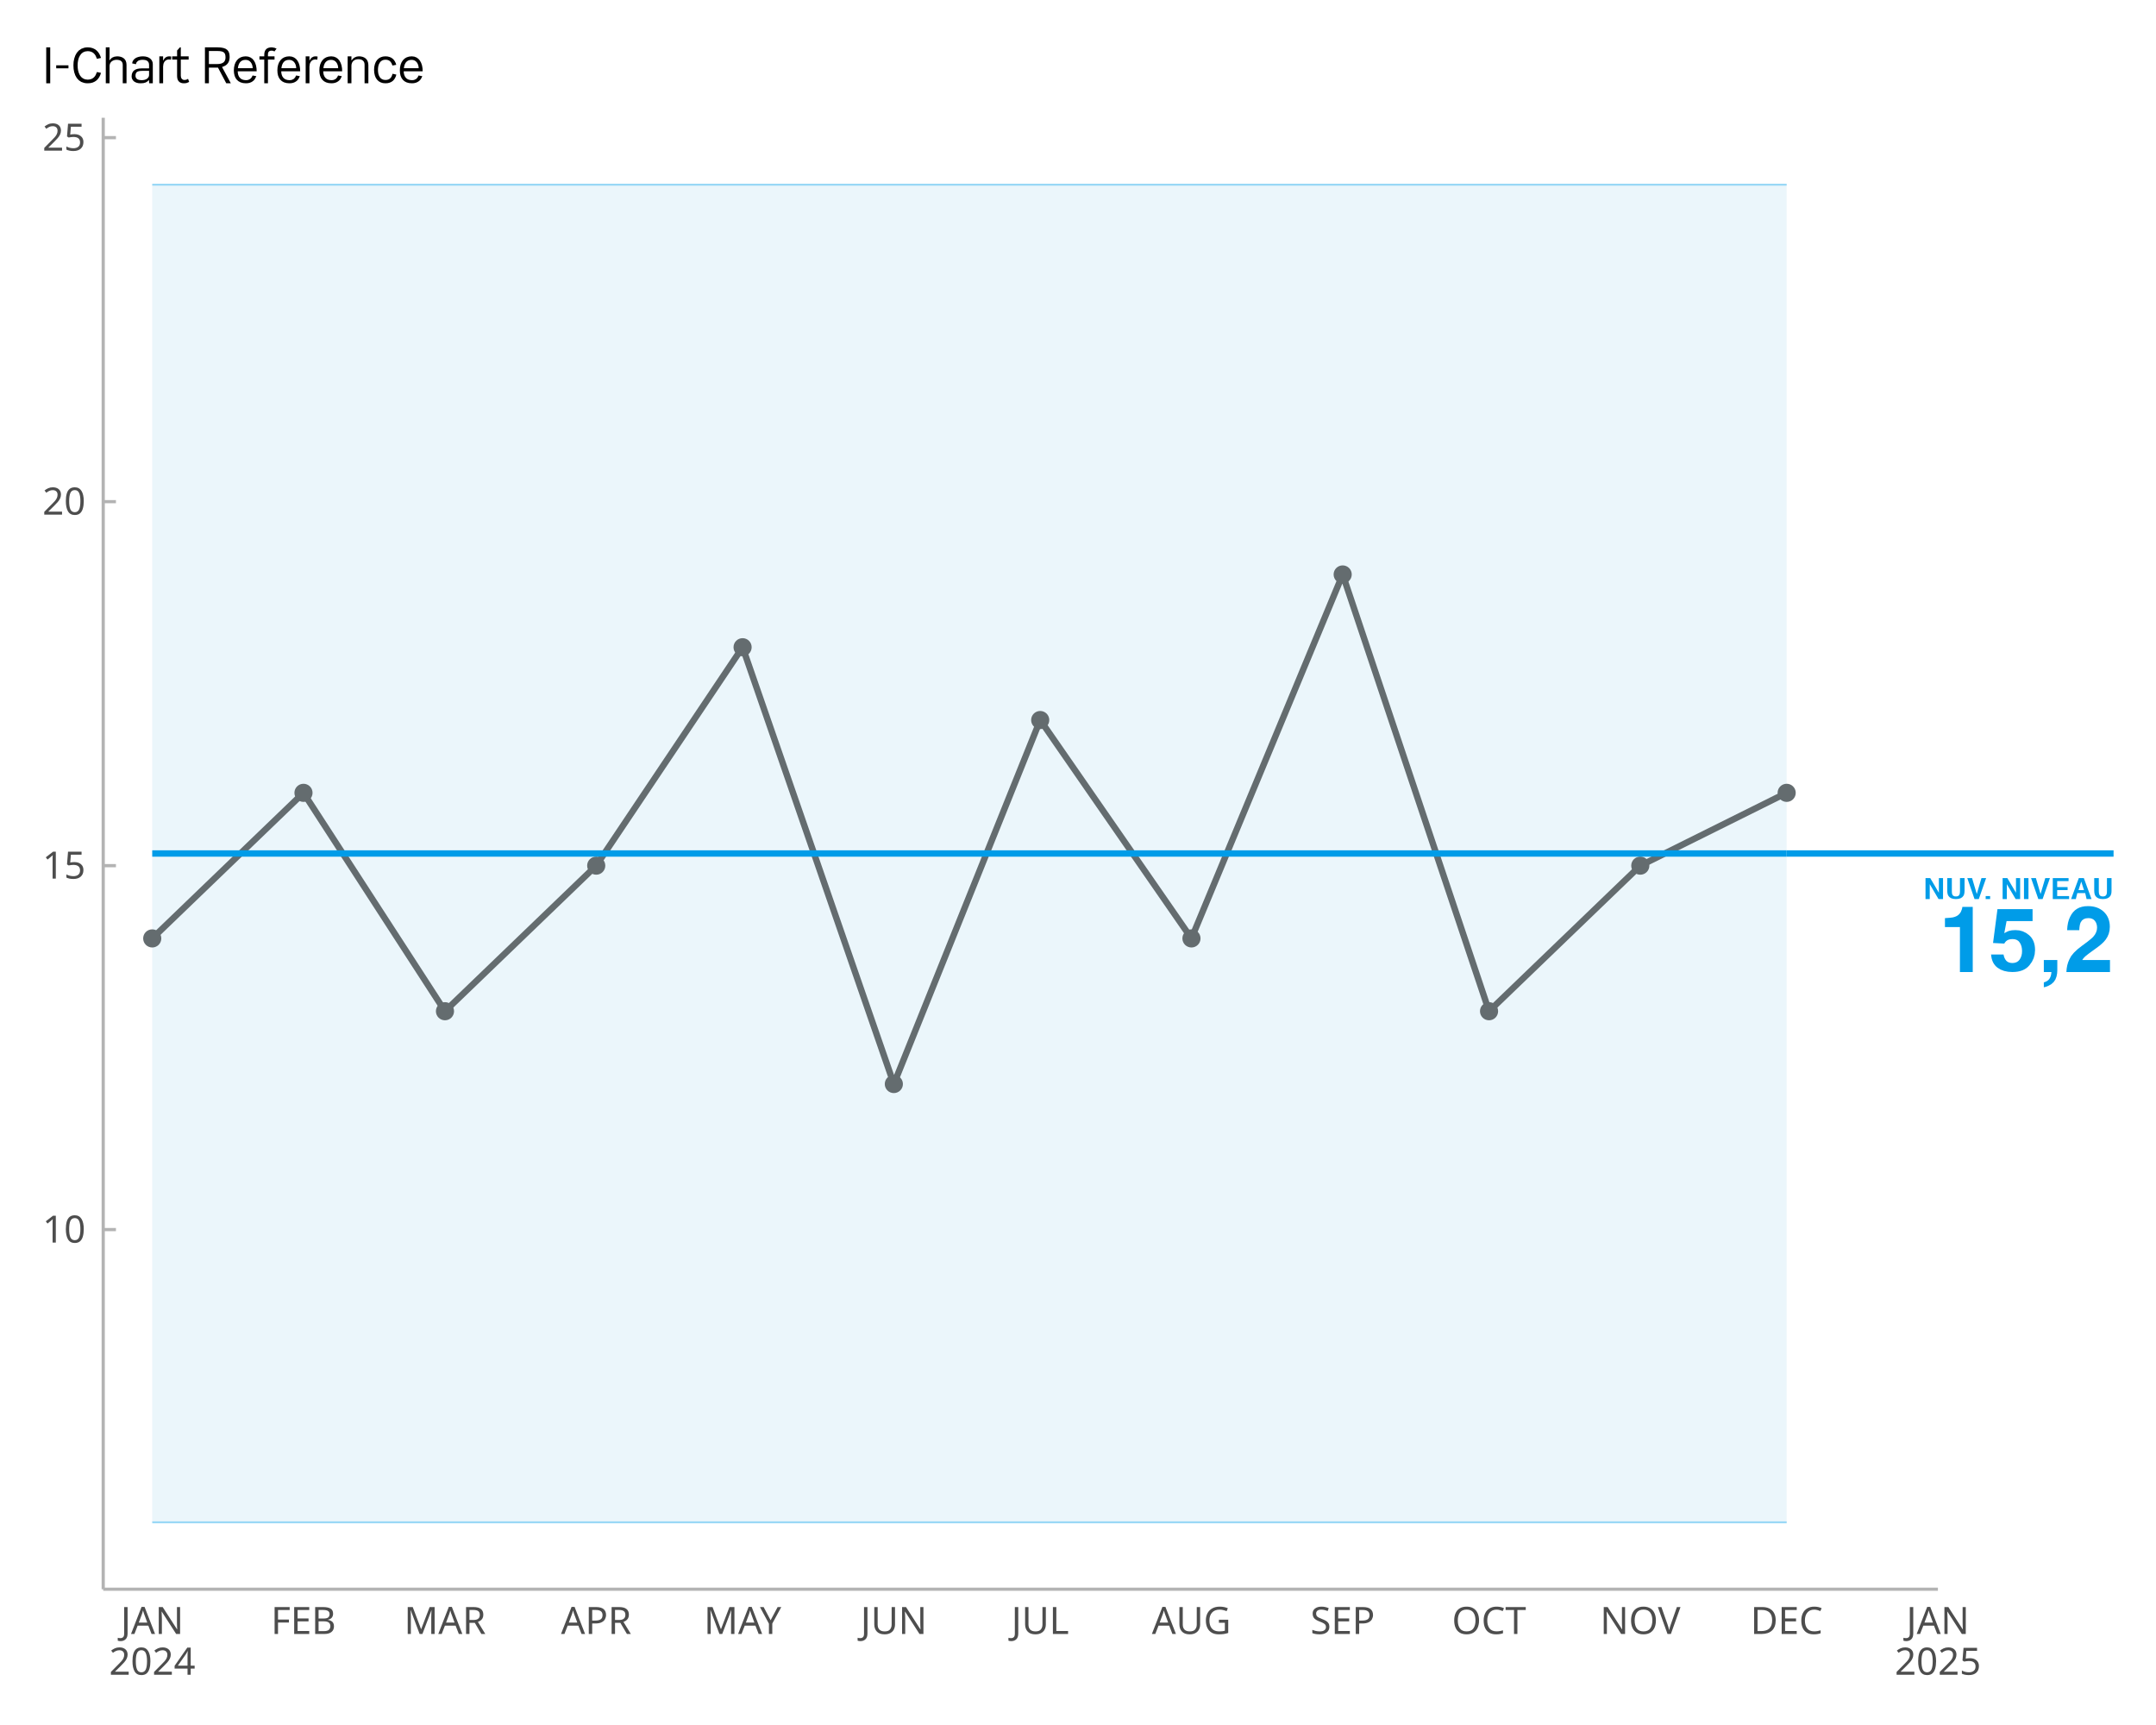
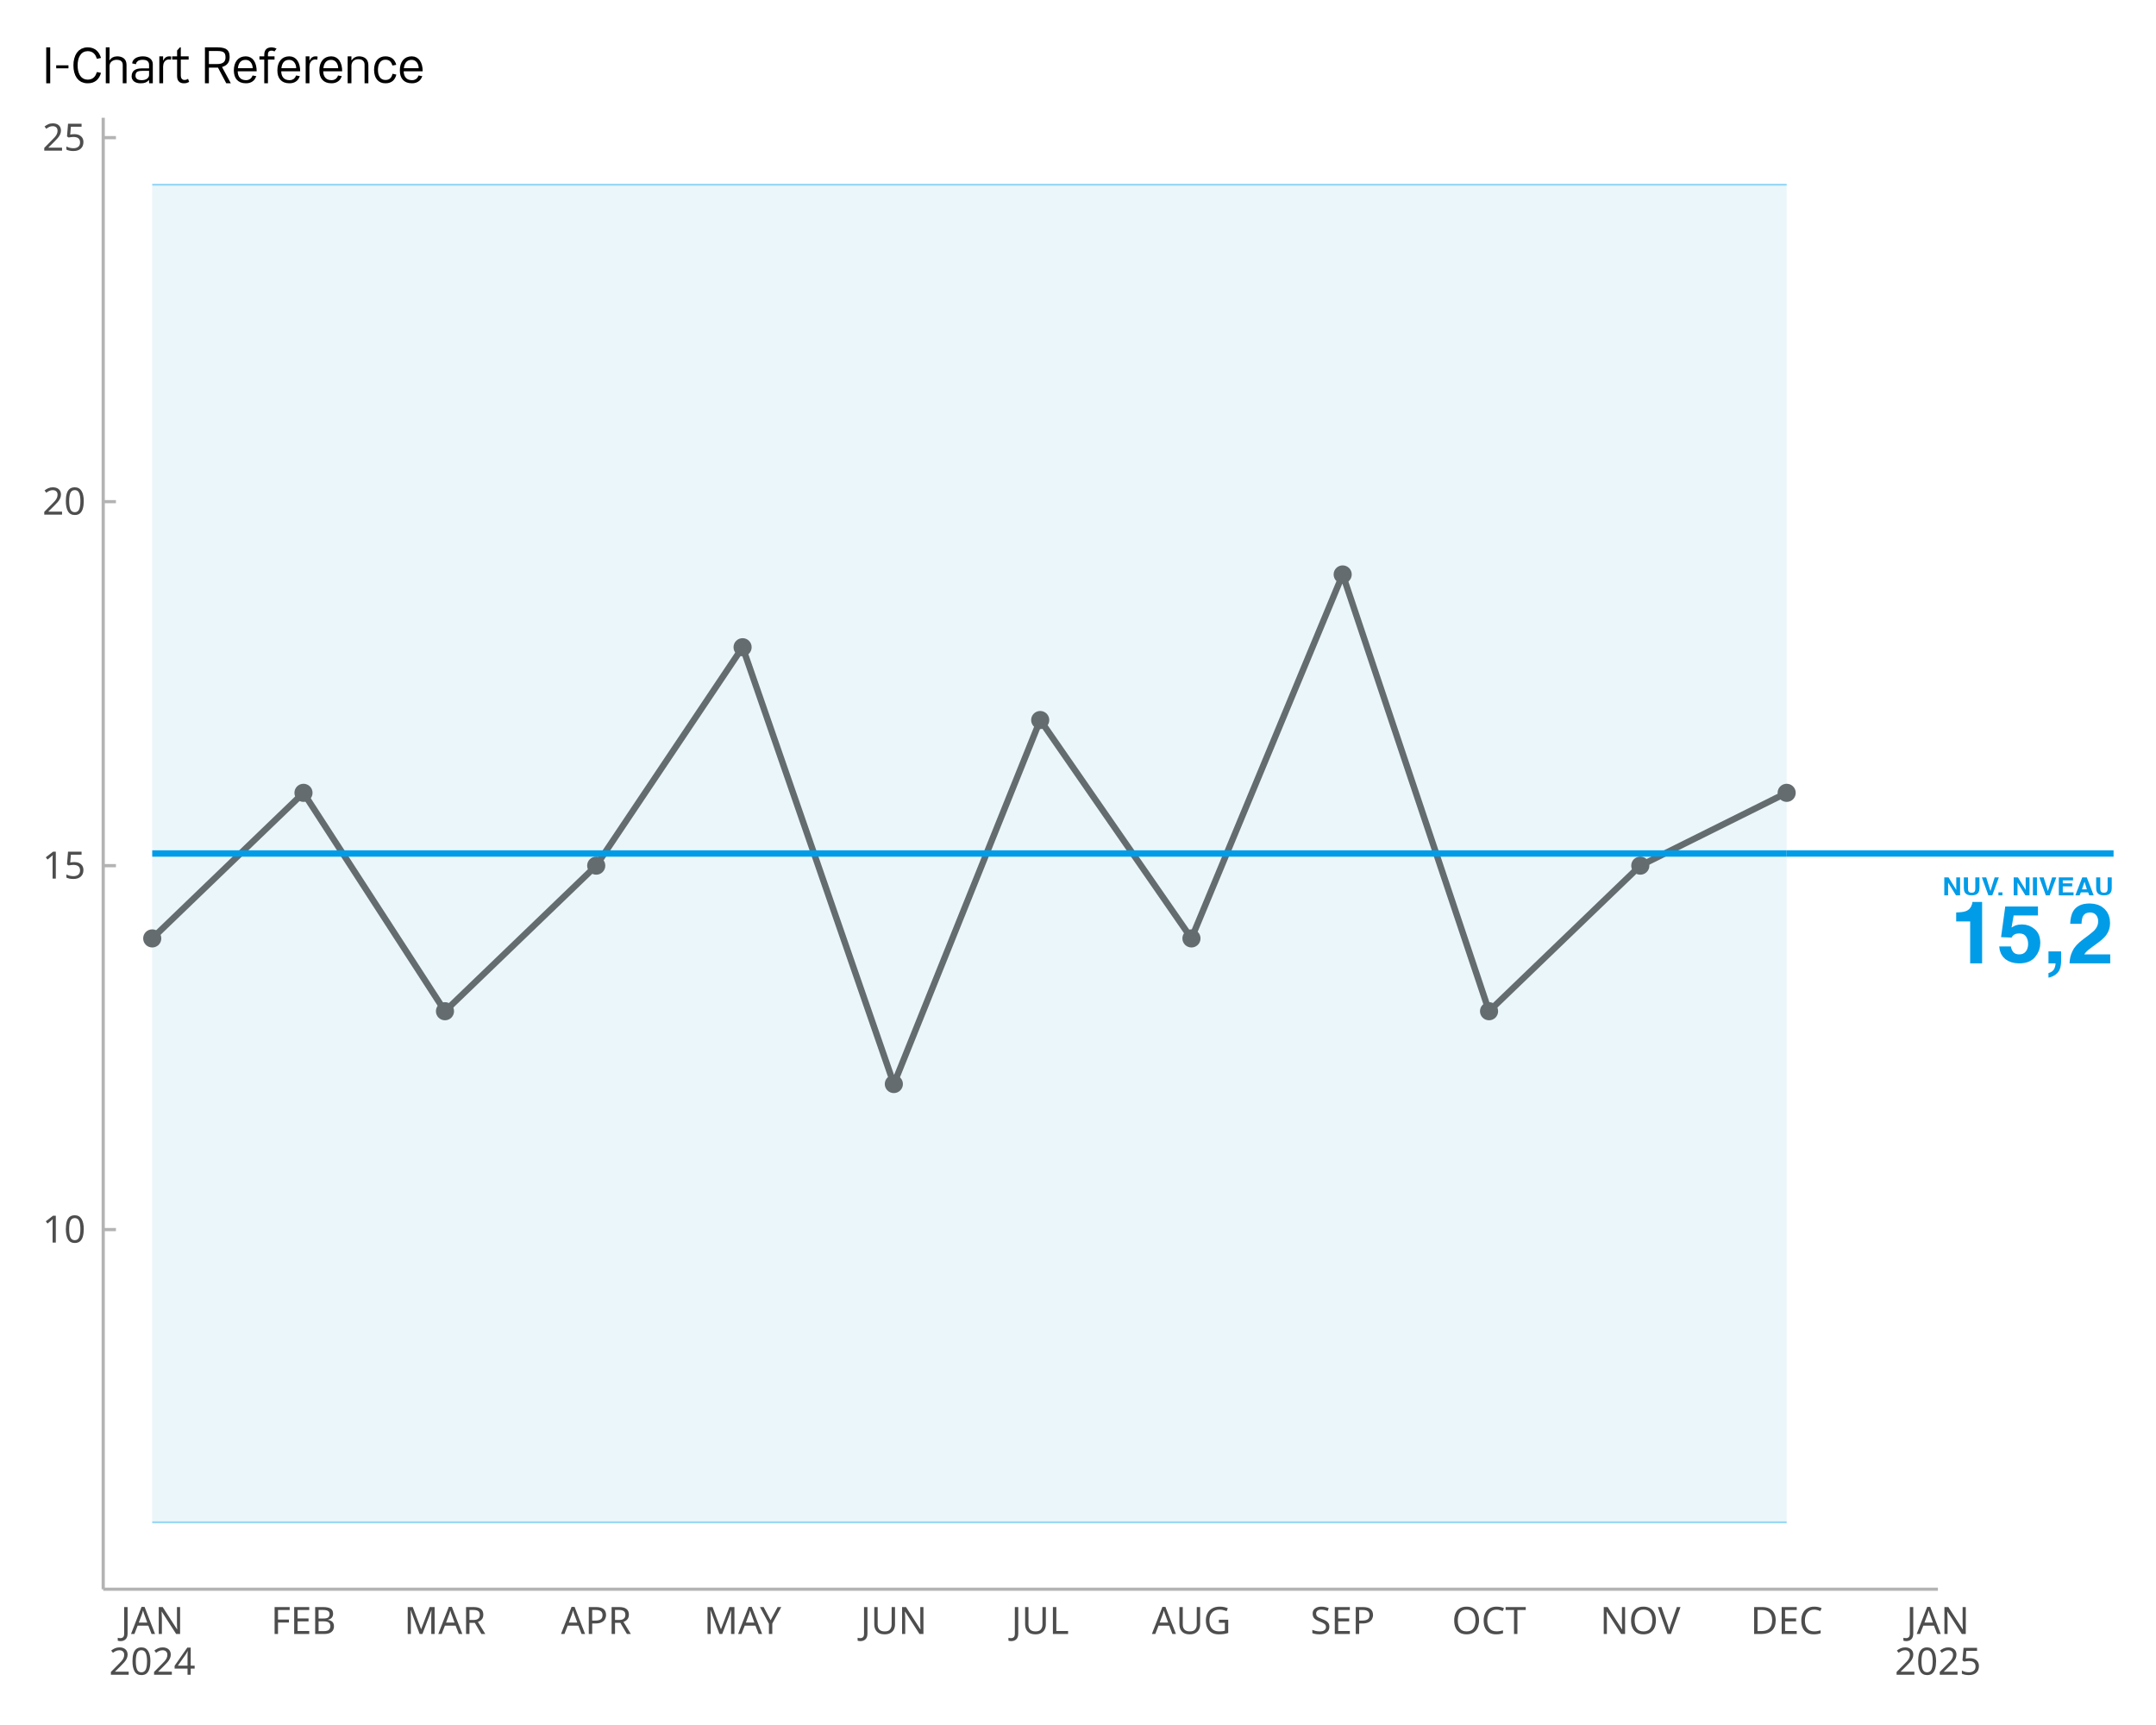
<svg xmlns="http://www.w3.org/2000/svg" class="svglite" data-engine-version="2.0" width="720.00pt" height="576.00pt" viewBox="0 0 720.00 576.00">
  <defs>
    <style type="text/css">
    .svglite line, .svglite polyline, .svglite polygon, .svglite path, .svglite rect, .svglite circle {
      fill: none;
      stroke: #000000;
      stroke-linecap: round;
      stroke-linejoin: round;
      stroke-miterlimit: 10.00;
    }
  </style>
  </defs>
  <rect width="100%" height="100%" style="stroke: none; fill: #FFFFFF;" />
  <defs>
    <clipPath id="cpMC4wMHw3MjAuMDB8MC4wMHw1NzYuMDA=">
      <rect x="0.00" y="0.00" width="720.00" height="576.00" />
    </clipPath>
  </defs>
  <g clip-path="url(#cpMC4wMHw3MjAuMDB8MC4wMHw1NzYuMDA=)">
    <rect x="0.00" y="0.00" width="720.00" height="576.00" style="stroke-width: 1.36; stroke: none; fill: #FFFFFF;" />
  </g>
  <defs>
    <clipPath id="cpMzQuNDd8NzA1LjgzfDM5LjMzfDUzMC42Ng==">
      <rect x="34.47" y="39.33" width="671.36" height="491.32" />
    </clipPath>
  </defs>
  <g clip-path="url(#cpMzQuNDd8NzA1LjgzfDM5LjMzfDUzMC42Ng==)">
    <rect x="34.47" y="39.33" width="671.36" height="491.32" style="stroke-width: 1.36; stroke: none; fill: #FFFFFF;" />
    <polygon points="50.84,61.67 101.35,61.67 148.60,61.67 199.11,61.67 247.99,61.67 298.50,61.67 347.38,61.67 397.89,61.67 448.39,61.67 497.27,61.67 547.78,61.67 596.66,61.67 596.66,508.32 547.78,508.32 497.27,508.32 448.39,508.32 397.89,508.32 347.38,508.32 298.50,508.32 247.99,508.32 199.11,508.32 148.60,508.32 101.35,508.32 50.84,508.32 " style="stroke-width: 0.00; stroke: none; stroke-linecap: butt; fill: #D8EEF9; fill-opacity: 0.50;" />
    <polyline points="50.84,61.67 101.35,61.67 148.60,61.67 199.11,61.67 247.99,61.67 298.50,61.67 347.38,61.67 397.89,61.67 448.39,61.67 497.27,61.67 547.78,61.67 596.66,61.67 " style="stroke-width: 1.36; stroke: none; stroke-linecap: butt;" />
    <polyline points="596.66,508.32 547.78,508.32 497.27,508.32 448.39,508.32 397.89,508.32 347.38,508.32 298.50,508.32 247.99,508.32 199.11,508.32 148.60,508.32 101.35,508.32 50.84,508.32 " style="stroke-width: 1.36; stroke: none; stroke-linecap: butt;" />
    <polyline points="50.84,61.67 101.35,61.67 148.60,61.67 199.11,61.67 247.99,61.67 298.50,61.67 347.38,61.67 397.89,61.67 448.39,61.67 497.27,61.67 547.78,61.67 596.66,61.67 " style="stroke-width: 0.64; stroke: #99D8F6; stroke-linecap: butt;" />
    <polyline points="50.84,508.32 101.35,508.32 148.60,508.32 199.11,508.32 247.99,508.32 298.50,508.32 347.38,508.32 397.89,508.32 448.39,508.32 497.27,508.32 547.78,508.32 596.66,508.32 " style="stroke-width: 0.64; stroke: #99D8F6; stroke-linecap: butt;" />
    <polyline points="50.84,313.35 101.35,264.74 148.60,337.66 199.11,289.05 247.99,216.12 298.50,361.97 347.38,240.43 397.89,313.35 448.39,191.82 497.27,337.66 547.78,289.05 596.66,264.74 " style="stroke-width: 2.13; stroke: #646C6F; stroke-linecap: butt;" />
    <circle cx="50.84" cy="313.35" r="2.58" style="stroke-width: 0.90; stroke: #646C6F; fill: #646C6F;" />
    <circle cx="101.35" cy="264.74" r="2.58" style="stroke-width: 0.90; stroke: #646C6F; fill: #646C6F;" />
    <circle cx="148.60" cy="337.66" r="2.58" style="stroke-width: 0.90; stroke: #646C6F; fill: #646C6F;" />
    <circle cx="199.11" cy="289.05" r="2.58" style="stroke-width: 0.90; stroke: #646C6F; fill: #646C6F;" />
    <circle cx="247.99" cy="216.12" r="2.58" style="stroke-width: 0.90; stroke: #646C6F; fill: #646C6F;" />
    <circle cx="298.50" cy="361.97" r="2.58" style="stroke-width: 0.90; stroke: #646C6F; fill: #646C6F;" />
    <circle cx="347.38" cy="240.43" r="2.58" style="stroke-width: 0.90; stroke: #646C6F; fill: #646C6F;" />
    <circle cx="397.89" cy="313.35" r="2.58" style="stroke-width: 0.90; stroke: #646C6F; fill: #646C6F;" />
    <circle cx="448.39" cy="191.82" r="2.58" style="stroke-width: 0.90; stroke: #646C6F; fill: #646C6F;" />
    <circle cx="497.27" cy="337.66" r="2.58" style="stroke-width: 0.90; stroke: #646C6F; fill: #646C6F;" />
    <circle cx="547.78" cy="289.05" r="2.58" style="stroke-width: 0.90; stroke: #646C6F; fill: #646C6F;" />
    <circle cx="596.66" cy="264.74" r="2.58" style="stroke-width: 0.90; stroke: #646C6F; fill: #646C6F;" />
    <polyline points="50.84,284.99 101.35,284.99 148.60,284.99 199.11,284.99 247.99,284.99 298.50,284.99 347.38,284.99 397.89,284.99 448.39,284.99 497.27,284.99 547.78,284.99 596.66,284.99 " style="stroke-width: 2.13; stroke: #009CE8; stroke-linecap: butt;" />
    <polyline points="596.66,284.99 705.83,284.99 " style="stroke-width: 2.13; stroke: #009CE8; stroke-linecap: butt;" />
-     <path d="M 647.38 300.21 L 644.44 295.24 L 644.44 300.21 L 643.03 300.21 L 643.03 293.21 L 644.61 293.21 L 647.49 298.10 L 647.49 293.21 L 648.88 293.21 L 648.88 300.21 Z" style="fill-rule: nonzero; fill: #009CE8; stroke-width: 0.75; stroke: none;" />
-     <path d="M 654.54 293.21 L 656.07 293.21 L 656.07 297.40 L 656.04 297.91 L 655.98 298.37 L 655.87 298.76 L 655.71 299.10 L 655.30 299.58 L 654.75 299.93 L 654.04 300.14 L 653.18 300.21 L 652.32 300.14 L 651.61 299.93 L 651.06 299.58 L 650.65 299.10 L 650.49 298.76 L 650.38 298.37 L 650.31 297.91 L 650.29 297.40 L 650.29 293.21 L 651.82 293.21 L 651.82 297.65 L 651.86 298.28 L 651.99 298.72 L 652.17 298.99 L 652.43 299.18 L 652.76 299.30 L 653.18 299.33 L 653.59 299.30 L 653.93 299.18 L 654.18 298.99 L 654.36 298.72 L 654.49 298.28 L 654.54 297.65 Z" style="fill-rule: nonzero; fill: #009CE8; stroke-width: 0.75; stroke: none;" />
-     <path d="M 658.58 293.21 L 660.15 298.52 L 661.71 293.21 L 663.27 293.21 L 660.82 300.21 L 659.40 300.21 L 656.98 293.21 Z" style="fill-rule: nonzero; fill: #009CE8; stroke-width: 0.75; stroke: none;" />
-     <path d="M 664.60 299.21 L 664.60 300.21 L 663.12 300.21 L 663.12 299.21 Z" style="fill-rule: nonzero; fill: #009CE8; stroke-width: 0.75; stroke: none;" />
-     <path d="M 673.13 300.21 L 670.19 295.24 L 670.19 300.21 L 668.78 300.21 L 668.78 293.21 L 670.36 293.21 L 673.24 298.10 L 673.24 293.21 L 674.63 293.21 L 674.63 300.21 Z" style="fill-rule: nonzero; fill: #009CE8; stroke-width: 0.75; stroke: none;" />
-     <path d="M 677.41 293.21 L 677.41 300.21 L 675.91 300.21 L 675.91 293.21 Z" style="fill-rule: nonzero; fill: #009CE8; stroke-width: 0.75; stroke: none;" />
-     <path d="M 679.89 293.21 L 681.45 298.52 L 683.02 293.21 L 684.58 293.21 L 682.13 300.21 L 680.70 300.21 L 678.28 293.21 Z" style="fill-rule: nonzero; fill: #009CE8; stroke-width: 0.75; stroke: none;" />
-     <path d="M 687.00 297.21 L 687.00 299.21 L 690.98 299.21 L 690.98 300.21 L 685.53 300.21 L 685.53 293.21 L 690.80 293.21 L 690.80 294.21 L 687.00 294.21 L 687.00 296.21 L 690.48 296.21 L 690.48 297.21 Z" style="fill-rule: nonzero; fill: #009CE8; stroke-width: 0.75; stroke: none;" />
-     <path d="M 693.72 298.21 L 693.22 300.21 L 691.64 300.21 L 694.22 293.21 L 695.90 293.21 L 698.47 300.21 L 696.82 300.21 L 696.36 298.21 ZM 695.04 294.38 L 694.12 297.21 L 695.95 297.21 Z" style="fill-rule: nonzero; fill: #009CE8; stroke-width: 0.75; stroke: none;" />
-     <path d="M 703.62 293.21 L 705.15 293.21 L 705.15 297.40 L 705.13 297.91 L 705.07 298.37 L 704.95 298.76 L 704.80 299.10 L 704.39 299.58 L 703.83 299.93 L 703.13 300.14 L 702.26 300.21 L 701.41 300.14 L 700.70 299.93 L 700.14 299.58 L 699.73 299.10 L 699.58 298.76 L 699.46 298.37 L 699.40 297.91 L 699.37 297.40 L 699.37 293.21 L 700.90 293.21 L 700.90 297.65 L 700.95 298.28 L 701.08 298.72 L 701.26 298.99 L 701.51 299.18 L 701.85 299.30 L 702.26 299.33 L 702.68 299.30 L 703.01 299.18 L 703.27 298.99 L 703.45 298.72 L 703.58 298.28 L 703.62 297.65 Z" style="fill-rule: nonzero; fill: #009CE8; stroke-width: 0.75; stroke: none;" />
-     <path d="M 654.52 324.57 L 654.52 309.57 L 649.52 309.57 L 649.52 306.57 L 650.44 306.51 L 651.20 306.45 L 651.82 306.38 L 652.29 306.30 L 652.89 306.12 L 653.44 305.88 L 653.92 305.56 L 654.35 305.17 L 654.82 304.51 L 655.16 303.66 L 655.29 303.16 L 655.33 302.82 L 658.80 302.82 L 658.80 324.57 Z" style="fill-rule: nonzero; fill: #009CE8; stroke-width: 0.75; stroke: none;" />
-     <path d="M 671.42 313.61 L 670.81 313.75 L 670.35 313.97 L 669.95 314.26 L 669.61 314.63 L 669.33 315.07 L 665.58 314.88 L 667.06 303.57 L 678.78 303.57 L 678.78 307.57 L 670.10 307.57 L 669.33 311.60 L 670.19 311.14 L 670.83 310.86 L 671.85 310.64 L 673.05 310.57 L 674.33 310.67 L 675.52 310.99 L 676.62 311.53 L 677.64 312.28 L 678.10 312.73 L 678.50 313.23 L 678.84 313.78 L 679.12 314.38 L 679.33 315.02 L 679.49 315.72 L 679.58 316.46 L 679.61 317.25 L 679.49 318.64 L 679.14 319.94 L 678.55 321.18 L 677.72 322.33 L 677.22 322.85 L 676.66 323.31 L 676.05 323.69 L 675.37 324.01 L 674.63 324.25 L 673.84 324.43 L 672.98 324.53 L 672.06 324.57 L 670.62 324.48 L 669.30 324.21 L 668.12 323.76 L 667.08 323.13 L 666.62 322.74 L 666.22 322.31 L 665.87 321.83 L 665.57 321.31 L 665.33 320.73 L 665.14 320.11 L 665.01 319.44 L 664.92 318.72 L 669.08 318.72 L 669.23 319.36 L 669.44 319.93 L 669.71 320.42 L 670.03 320.83 L 670.42 321.15 L 670.90 321.38 L 671.45 321.52 L 672.08 321.57 L 672.81 321.49 L 673.44 321.28 L 673.99 320.93 L 674.44 320.44 L 674.80 319.83 L 675.06 319.15 L 675.22 318.40 L 675.27 317.58 L 675.22 316.77 L 675.08 316.03 L 674.84 315.35 L 674.50 314.74 L 674.07 314.22 L 673.53 313.86 L 672.88 313.64 L 672.13 313.57 Z" style="fill-rule: nonzero; fill: #009CE8; stroke-width: 0.75; stroke: none;" />
-     <path d="M 686.40 327.07 L 685.81 327.94 L 684.96 328.68 L 683.98 329.21 L 683.50 329.40 L 683.10 329.53 L 682.78 329.62 L 682.54 329.64 L 682.54 328.03 L 683.13 327.83 L 683.63 327.57 L 684.05 327.25 L 684.39 326.86 L 684.65 326.41 L 684.86 325.88 L 685.00 325.27 L 685.08 324.57 L 682.54 324.57 L 682.54 320.57 L 687.04 320.57 L 687.04 324.03 L 686.98 325.01 L 686.78 326.07 Z" style="fill-rule: nonzero; fill: #009CE8; stroke-width: 0.75; stroke: none;" />
-     <path d="M 699.17 307.07 L 698.67 306.79 L 698.10 306.62 L 697.44 306.57 L 696.56 306.65 L 695.84 306.92 L 695.27 307.36 L 694.85 307.99 L 694.67 308.45 L 694.53 309.05 L 694.43 309.76 L 694.38 310.60 L 690.32 310.60 L 690.42 309.30 L 690.62 308.13 L 690.91 307.09 L 691.30 306.17 L 691.76 305.33 L 692.30 304.60 L 692.92 303.97 L 693.62 303.47 L 694.40 303.07 L 695.27 302.79 L 696.21 302.62 L 697.24 302.57 L 698.06 302.59 L 698.83 302.68 L 699.56 302.83 L 700.25 303.04 L 700.90 303.31 L 701.50 303.64 L 702.06 304.02 L 702.58 304.47 L 703.05 304.97 L 703.46 305.50 L 703.80 306.07 L 704.08 306.68 L 704.30 307.33 L 704.46 308.02 L 704.55 308.74 L 704.58 309.50 L 704.49 310.67 L 704.23 311.77 L 703.79 312.80 L 703.18 313.77 L 702.64 314.41 L 701.96 315.08 L 701.13 315.79 L 700.14 316.53 L 698.47 317.74 L 697.75 318.27 L 697.16 318.72 L 696.68 319.10 L 696.33 319.39 L 695.80 319.94 L 695.36 320.57 L 704.63 320.57 L 704.63 324.57 L 690.08 324.57 L 690.17 323.43 L 690.36 322.35 L 690.66 321.32 L 691.07 320.35 L 691.66 319.26 L 692.57 318.14 L 693.77 316.99 L 695.29 315.80 L 695.98 315.30 L 696.60 314.83 L 697.17 314.41 L 697.66 314.01 L 698.10 313.66 L 698.47 313.34 L 698.78 313.06 L 699.02 312.82 L 699.59 312.10 L 699.99 311.34 L 700.24 310.56 L 700.32 309.74 L 700.27 309.09 L 700.13 308.49 L 699.90 307.95 L 699.58 307.47 Z" style="fill-rule: nonzero; fill: #009CE8; stroke-width: 0.75; stroke: none;" />
+     <path d="M 653.21 298.97 L 650.57 294.70 L 650.57 298.97 L 649.30 298.97 L 649.30 292.97 L 650.72 292.97 L 653.30 297.15 L 653.30 292.97 L 654.57 292.97 L 654.57 298.97 Z" style="fill-rule: nonzero; fill: #009CE8; stroke-width: 0.75; stroke: none;" />
+     <path d="M 659.66 292.97 L 661.04 292.97 L 661.04 296.56 L 660.95 297.39 L 660.71 298.01 L 660.34 298.43 L 659.84 298.73 L 659.21 298.91 L 658.44 298.97 L 657.67 298.91 L 657.03 298.73 L 656.53 298.43 L 656.16 298.01 L 655.92 297.39 L 655.83 296.56 L 655.83 292.97 L 657.21 292.97 L 657.21 296.67 L 657.25 297.21 L 657.36 297.59 L 657.53 297.81 L 657.76 297.97 L 658.06 298.06 L 658.44 298.09 L 658.81 298.06 L 659.11 297.97 L 659.34 297.81 L 659.50 297.59 L 659.62 297.21 L 659.66 296.67 Z" style="fill-rule: nonzero; fill: #009CE8; stroke-width: 0.75; stroke: none;" />
+     <path d="M 663.30 292.97 L 664.71 297.53 L 666.13 292.97 L 667.53 292.97 L 665.32 298.97 L 664.03 298.97 L 661.85 292.97 Z" style="fill-rule: nonzero; fill: #009CE8; stroke-width: 0.75; stroke: none;" />
+     <path d="M 668.71 297.97 L 668.71 298.97 L 667.38 298.97 L 667.38 297.97 Z" style="fill-rule: nonzero; fill: #009CE8; stroke-width: 0.75; stroke: none;" />
+     <path d="M 676.39 298.97 L 673.75 294.70 L 673.75 298.97 L 672.48 298.97 L 672.48 292.97 L 673.90 292.97 L 676.48 297.15 L 676.48 292.97 L 677.75 292.97 L 677.75 298.97 Z" style="fill-rule: nonzero; fill: #009CE8; stroke-width: 0.75; stroke: none;" />
+     <path d="M 680.24 292.97 L 680.24 298.97 L 678.90 298.97 L 678.90 292.97 Z" style="fill-rule: nonzero; fill: #009CE8; stroke-width: 0.75; stroke: none;" />
+     <path d="M 682.48 292.97 L 683.89 297.53 L 685.31 292.97 L 686.71 292.97 L 684.50 298.97 L 683.21 298.97 L 681.03 292.97 Z" style="fill-rule: nonzero; fill: #009CE8; stroke-width: 0.75; stroke: none;" />
+     <path d="M 688.87 295.97 L 688.87 297.97 L 692.47 297.97 L 692.47 298.97 L 687.55 298.97 L 687.55 292.97 L 692.30 292.97 L 692.30 293.97 L 688.87 293.97 L 688.87 294.97 L 692.01 294.97 L 692.01 295.97 Z" style="fill-rule: nonzero; fill: #009CE8; stroke-width: 0.75; stroke: none;" />
+     <path d="M 694.92 297.97 L 694.47 298.97 L 693.07 298.97 L 695.38 292.97 L 696.89 292.97 L 699.19 298.97 L 697.72 298.97 L 697.32 297.97 ZM 696.13 294.42 L 695.28 296.97 L 696.92 296.97 Z" style="fill-rule: nonzero; fill: #009CE8; stroke-width: 0.75; stroke: none;" />
+     <path d="M 703.85 292.97 L 705.22 292.97 L 705.22 296.56 L 705.14 297.39 L 704.89 298.01 L 704.53 298.43 L 704.03 298.73 L 703.40 298.91 L 702.63 298.97 L 701.85 298.91 L 701.21 298.73 L 700.71 298.43 L 700.35 298.01 L 700.10 297.39 L 700.02 296.56 L 700.02 292.97 L 701.39 292.97 L 701.39 296.67 L 701.43 297.21 L 701.55 297.59 L 701.71 297.81 L 701.94 297.97 L 702.25 298.06 L 702.63 298.09 L 703.00 298.06 L 703.30 297.97 L 703.53 297.81 L 703.69 297.59 L 703.81 297.21 L 703.85 296.67 Z" style="fill-rule: nonzero; fill: #009CE8; stroke-width: 0.75; stroke: none;" />
+     <path d="M 657.94 321.68 L 657.94 307.68 L 653.27 307.68 L 653.27 304.68 L 654.12 304.64 L 654.84 304.58 L 655.42 304.51 L 655.86 304.43 L 656.42 304.27 L 656.93 304.05 L 657.38 303.76 L 657.77 303.40 L 658.22 302.78 L 658.54 301.98 L 658.65 301.51 L 658.69 301.18 L 661.93 301.18 L 661.93 321.68 Z" style="fill-rule: nonzero; fill: #009CE8; stroke-width: 0.75; stroke: none;" />
+     <path d="M 673.71 311.73 L 673.14 311.85 L 672.71 312.05 L 672.34 312.32 L 672.02 312.66 L 671.76 313.07 L 668.26 312.92 L 669.66 302.68 L 680.58 302.68 L 680.58 305.68 L 672.47 305.68 L 671.76 309.71 L 672.56 309.26 L 673.17 308.98 L 674.11 308.76 L 675.23 308.68 L 676.42 308.78 L 677.53 309.08 L 678.56 309.58 L 679.51 310.28 L 679.95 310.69 L 680.32 311.16 L 680.64 311.67 L 680.90 312.22 L 681.10 312.82 L 681.24 313.47 L 681.33 314.16 L 681.36 314.90 L 681.25 316.18 L 680.92 317.39 L 680.37 318.53 L 679.59 319.60 L 679.12 320.09 L 678.60 320.51 L 678.02 320.87 L 677.39 321.16 L 676.70 321.39 L 675.96 321.55 L 675.16 321.65 L 674.31 321.68 L 672.96 321.59 L 671.73 321.32 L 670.63 320.87 L 669.66 320.25 L 668.85 319.44 L 668.25 318.47 L 667.84 317.33 L 667.64 316.03 L 671.53 316.03 L 671.67 316.63 L 671.87 317.16 L 672.12 317.61 L 672.42 318.00 L 672.79 318.30 L 673.23 318.51 L 673.74 318.64 L 674.33 318.68 L 675.01 318.62 L 675.60 318.44 L 676.11 318.13 L 676.53 317.70 L 676.87 317.17 L 677.10 316.57 L 677.25 315.92 L 677.30 315.20 L 677.25 314.49 L 677.12 313.83 L 676.89 313.24 L 676.58 312.70 L 676.18 312.25 L 675.68 311.94 L 675.07 311.75 L 674.37 311.68 Z" style="fill-rule: nonzero; fill: #009CE8; stroke-width: 0.75; stroke: none;" />
+     <path d="M 687.71 324.02 L 687.15 324.82 L 686.35 325.52 L 685.43 326.03 L 684.98 326.20 L 684.61 326.33 L 684.31 326.41 L 684.09 326.43 L 684.09 324.92 L 684.64 324.73 L 685.11 324.48 L 685.51 324.18 L 685.82 323.82 L 686.07 323.40 L 686.25 322.91 L 686.39 322.33 L 686.46 321.68 L 684.09 321.68 L 684.09 317.68 L 688.31 317.68 L 688.31 321.15 L 688.24 322.09 L 688.06 323.07 Z" style="fill-rule: nonzero; fill: #009CE8; stroke-width: 0.75; stroke: none;" />
+     <path d="M 699.60 305.17 L 699.14 304.90 L 698.60 304.74 L 697.99 304.68 L 697.18 304.77 L 696.50 305.01 L 695.97 305.43 L 695.57 306.01 L 695.41 306.45 L 695.28 307.00 L 695.19 307.67 L 695.13 308.45 L 691.35 308.45 L 691.44 307.25 L 691.63 306.17 L 691.90 305.21 L 692.27 304.39 L 692.70 303.75 L 693.20 303.20 L 693.78 302.74 L 694.43 302.36 L 695.16 302.06 L 695.96 301.85 L 696.85 301.73 L 697.80 301.68 L 699.29 301.80 L 700.62 302.13 L 701.79 302.69 L 702.80 303.48 L 703.62 304.45 L 704.20 305.57 L 704.55 306.83 L 704.66 308.23 L 704.58 309.34 L 704.33 310.38 L 703.92 311.36 L 703.35 312.28 L 702.85 312.87 L 702.21 313.50 L 701.44 314.17 L 700.52 314.87 L 698.96 316.01 L 698.29 316.51 L 697.73 316.94 L 697.29 317.29 L 696.96 317.57 L 696.47 318.09 L 696.05 318.68 L 704.71 318.68 L 704.71 321.68 L 691.13 321.68 L 691.21 320.61 L 691.39 319.59 L 691.67 318.62 L 692.05 317.70 L 692.61 316.67 L 693.45 315.61 L 694.58 314.52 L 695.99 313.40 L 697.22 312.49 L 698.21 311.71 L 698.96 311.08 L 699.48 310.59 L 700.01 309.91 L 700.39 309.19 L 700.62 308.45 L 700.69 307.67 L 700.65 307.05 L 700.52 306.50 L 700.30 305.99 L 699.99 305.54 Z" style="fill-rule: nonzero; fill: #009CE8; stroke-width: 0.75; stroke: none;" />
  </g>
  <g clip-path="url(#cpMC4wMHw3MjAuMDB8MC4wMHw1NzYuMDA=)">
    <polyline points="34.47,530.66 34.47,39.33 " style="stroke-width: 1.07; stroke: #B3B3B3; stroke-linecap: butt;" />
    <text x="14.17" y="414.92" style="font-size: 12.60px; fill: #4D4D4D; font-family: sans;" textLength="14.02px" lengthAdjust="spacingAndGlyphs">10</text>
    <text x="14.17" y="293.38" style="font-size: 12.60px; fill: #4D4D4D; font-family: sans;" textLength="14.02px" lengthAdjust="spacingAndGlyphs">15</text>
    <text x="14.17" y="171.84" style="font-size: 12.60px; fill: #4D4D4D; font-family: sans;" textLength="14.02px" lengthAdjust="spacingAndGlyphs">20</text>
    <text x="14.17" y="50.31" style="font-size: 12.60px; fill: #4D4D4D; font-family: sans;" textLength="14.02px" lengthAdjust="spacingAndGlyphs">25</text>
    <polyline points="38.72,410.58 34.47,410.58 " style="stroke-width: 1.07; stroke: #B3B3B3; stroke-linecap: butt;" />
    <polyline points="38.72,289.05 34.47,289.05 " style="stroke-width: 1.07; stroke: #B3B3B3; stroke-linecap: butt;" />
    <polyline points="38.72,167.51 34.47,167.51 " style="stroke-width: 1.07; stroke: #B3B3B3; stroke-linecap: butt;" />
    <polyline points="38.72,45.97 34.47,45.97 " style="stroke-width: 1.07; stroke: #B3B3B3; stroke-linecap: butt;" />
    <polyline points="34.47,530.66 647.17,530.66 " style="stroke-width: 1.07; stroke: #B3B3B3; stroke-linecap: butt;" />
    <text x="50.84" y="545.60" text-anchor="middle" style="font-size: 12.60px; fill: #4D4D4D; font-family: sans;" textLength="23.81px" lengthAdjust="spacingAndGlyphs">JAN</text>
    <text x="50.84" y="559.21" text-anchor="middle" style="font-size: 12.60px; fill: #4D4D4D; font-family: sans;" textLength="28.03px" lengthAdjust="spacingAndGlyphs">2024</text>
    <text x="101.35" y="545.60" text-anchor="middle" style="font-size: 12.60px; fill: #4D4D4D; font-family: sans;" textLength="24.51px" lengthAdjust="spacingAndGlyphs">FEB</text>
    <text x="148.60" y="545.60" text-anchor="middle" style="font-size: 12.60px; fill: #4D4D4D; font-family: sans;" textLength="28.01px" lengthAdjust="spacingAndGlyphs">MAR</text>
    <text x="199.11" y="545.60" text-anchor="middle" style="font-size: 12.60px; fill: #4D4D4D; font-family: sans;" textLength="25.92px" lengthAdjust="spacingAndGlyphs">APR</text>
    <text x="247.99" y="545.60" text-anchor="middle" style="font-size: 12.60px; fill: #4D4D4D; font-family: sans;" textLength="27.31px" lengthAdjust="spacingAndGlyphs">MAY</text>
    <text x="298.50" y="545.60" text-anchor="middle" style="font-size: 12.60px; fill: #4D4D4D; font-family: sans;" textLength="24.51px" lengthAdjust="spacingAndGlyphs">JUN</text>
    <text x="347.38" y="545.60" text-anchor="middle" style="font-size: 12.60px; fill: #4D4D4D; font-family: sans;" textLength="22.42px" lengthAdjust="spacingAndGlyphs">JUL</text>
    <text x="397.89" y="545.60" text-anchor="middle" style="font-size: 12.60px; fill: #4D4D4D; font-family: sans;" textLength="27.31px" lengthAdjust="spacingAndGlyphs">AUG</text>
    <text x="448.39" y="545.60" text-anchor="middle" style="font-size: 12.60px; fill: #4D4D4D; font-family: sans;" textLength="25.22px" lengthAdjust="spacingAndGlyphs">SEP</text>
    <text x="497.27" y="545.60" text-anchor="middle" style="font-size: 12.60px; fill: #4D4D4D; font-family: sans;" textLength="26.60px" lengthAdjust="spacingAndGlyphs">OCT</text>
    <text x="547.78" y="545.60" text-anchor="middle" style="font-size: 12.60px; fill: #4D4D4D; font-family: sans;" textLength="27.31px" lengthAdjust="spacingAndGlyphs">NOV</text>
    <text x="596.66" y="545.60" text-anchor="middle" style="font-size: 12.60px; fill: #4D4D4D; font-family: sans;" textLength="26.61px" lengthAdjust="spacingAndGlyphs">DEC</text>
    <text x="647.17" y="545.60" text-anchor="middle" style="font-size: 12.60px; fill: #4D4D4D; font-family: sans;" textLength="23.81px" lengthAdjust="spacingAndGlyphs">JAN</text>
    <text x="647.17" y="559.21" text-anchor="middle" style="font-size: 12.60px; fill: #4D4D4D; font-family: sans;" textLength="28.03px" lengthAdjust="spacingAndGlyphs">2025</text>
    <path d="M 16.77 15.81 L 15.44 15.81 L 15.44 27.81 L 16.77 27.81 Z" style="fill-rule: nonzero; fill: #000000; stroke-width: 0.75; stroke: none;" />
    <path d="M 22.86 21.81 L 18.77 21.81 L 18.77 22.81 L 22.86 22.81 Z" style="fill-rule: nonzero; fill: #000000; stroke-width: 0.75; stroke: none;" />
    <path d="M 31.95 25.05 L 31.67 25.49 L 31.33 25.86 L 30.92 26.17 L 30.45 26.40 L 29.90 26.54 L 29.28 26.60 L 28.42 26.49 L 27.70 26.18 L 27.12 25.71 L 26.66 25.10 L 26.33 24.38 L 26.09 23.57 L 25.96 22.71 L 25.92 21.81 L 25.96 20.95 L 26.10 20.10 L 26.33 19.30 L 26.68 18.58 L 27.13 17.97 L 27.71 17.49 L 28.43 17.19 L 29.28 17.08 L 29.90 17.13 L 30.45 17.28 L 30.92 17.51 L 31.33 17.82 L 31.67 18.20 L 31.95 18.64 L 32.37 19.64 L 33.73 19.35 L 33.47 18.61 L 33.14 17.94 L 32.72 17.34 L 32.22 16.82 L 31.63 16.40 L 30.95 16.08 L 30.17 15.88 L 29.28 15.81 L 28.68 15.85 L 28.12 15.94 L 27.13 16.31 L 26.30 16.89 L 25.64 17.64 L 25.14 18.54 L 24.79 19.56 L 24.58 20.66 L 24.52 21.81 L 24.58 23.01 L 24.79 24.14 L 25.14 25.15 L 25.64 26.04 L 26.30 26.78 L 27.12 27.34 L 28.11 27.69 L 28.67 27.78 L 29.28 27.81 L 30.18 27.75 L 30.96 27.56 L 31.65 27.25 L 32.24 26.84 L 32.74 26.33 L 33.15 25.74 L 33.48 25.07 L 33.73 24.33 L 32.37 24.05 Z" style="fill-rule: nonzero; fill: #000000; stroke-width: 0.75; stroke: none;" />
    <path d="M 42.25 21.61 L 42.18 20.91 L 41.99 20.32 L 41.70 19.84 L 41.31 19.46 L 40.84 19.17 L 40.31 18.97 L 39.74 18.85 L 39.14 18.81 L 38.25 18.92 L 37.54 19.20 L 36.99 19.62 L 36.61 20.11 L 36.53 20.11 L 36.58 18.73 L 36.59 17.47 L 36.59 15.81 L 35.33 15.81 L 35.33 27.81 L 36.59 27.81 L 36.59 21.99 L 36.64 21.58 L 36.76 21.20 L 36.96 20.86 L 37.23 20.56 L 37.57 20.32 L 37.97 20.13 L 38.42 20.01 L 38.92 19.97 L 39.39 20.00 L 39.81 20.07 L 40.16 20.20 L 40.45 20.38 L 40.68 20.62 L 40.85 20.91 L 40.95 21.25 L 40.99 21.66 L 40.99 27.81 L 42.25 27.81 Z" style="fill-rule: nonzero; fill: #000000; stroke-width: 0.75; stroke: none;" />
    <path d="M 51.03 27.81 L 51.03 21.42 L 50.98 20.91 L 50.83 20.43 L 50.57 19.99 L 50.21 19.60 L 49.75 19.27 L 49.19 19.03 L 48.52 18.87 L 47.75 18.81 L 47.01 18.85 L 46.34 18.98 L 45.74 19.17 L 45.22 19.44 L 44.80 19.78 L 44.47 20.18 L 44.24 20.64 L 44.13 21.16 L 45.38 21.44 L 45.61 20.81 L 46.06 20.35 L 46.38 20.18 L 46.74 20.07 L 47.16 19.99 L 47.64 19.97 L 48.14 20.00 L 48.57 20.07 L 48.94 20.20 L 49.24 20.39 L 49.48 20.63 L 49.65 20.93 L 49.75 21.28 L 49.78 21.70 L 49.78 22.83 L 47.41 22.83 L 46.59 22.87 L 45.89 22.99 L 45.30 23.20 L 44.81 23.50 L 44.44 23.87 L 44.17 24.34 L 44.01 24.89 L 43.95 25.53 L 44.01 26.01 L 44.16 26.44 L 44.41 26.83 L 44.74 27.17 L 45.17 27.44 L 45.67 27.64 L 46.26 27.77 L 46.91 27.81 L 47.89 27.75 L 48.65 27.54 L 49.24 27.19 L 49.75 26.70 L 49.81 27.81 ZM 49.74 25.38 L 49.61 25.72 L 49.39 26.02 L 49.11 26.28 L 48.76 26.48 L 48.34 26.64 L 47.88 26.73 L 47.36 26.77 L 46.87 26.74 L 46.44 26.68 L 46.08 26.56 L 45.78 26.40 L 45.55 26.19 L 45.38 25.93 L 45.28 25.62 L 45.25 25.27 L 45.29 24.82 L 45.40 24.46 L 45.59 24.17 L 45.85 23.96 L 46.19 23.82 L 46.61 23.72 L 47.11 23.67 L 47.69 23.66 L 49.78 23.66 L 49.78 25.00 Z" style="fill-rule: nonzero; fill: #000000; stroke-width: 0.75; stroke: none;" />
    <path d="M 57.19 18.88 L 56.57 18.81 L 56.16 18.84 L 55.80 18.92 L 55.24 19.22 L 54.83 19.66 L 54.54 20.19 L 54.47 20.19 L 54.47 18.81 L 53.21 18.81 L 53.21 27.81 L 54.47 27.81 L 54.47 22.19 L 54.59 21.32 L 54.74 20.93 L 54.96 20.57 L 55.24 20.27 L 55.58 20.04 L 55.99 19.90 L 56.47 19.85 L 57.08 19.92 L 57.08 20.11 Z" style="fill-rule: nonzero; fill: #000000; stroke-width: 0.75; stroke: none;" />
    <path d="M 62.80 26.33 L 62.23 26.62 L 61.67 26.70 L 61.35 26.68 L 61.08 26.60 L 60.67 26.29 L 60.45 25.83 L 60.38 25.24 L 60.38 19.89 L 63.00 19.89 L 63.00 18.81 L 60.38 18.81 L 60.38 15.81 L 60.08 15.81 L 59.14 16.86 L 59.14 18.81 L 57.50 18.81 L 57.50 19.89 L 59.14 19.89 L 59.14 25.38 L 59.18 25.95 L 59.29 26.44 L 59.47 26.86 L 59.73 27.20 L 60.06 27.47 L 60.45 27.66 L 60.92 27.78 L 61.46 27.81 L 61.98 27.78 L 62.43 27.68 L 63.17 27.35 Z" style="fill-rule: nonzero; fill: #000000; stroke-width: 0.75; stroke: none;" />
    <path d="M 74.15 22.38 L 74.73 22.16 L 75.24 21.90 L 75.68 21.58 L 76.04 21.20 L 76.32 20.76 L 76.52 20.26 L 76.64 19.69 L 76.69 19.05 L 76.64 18.32 L 76.51 17.67 L 76.26 17.12 L 75.88 16.66 L 75.35 16.29 L 74.65 16.03 L 73.77 15.87 L 72.69 15.81 L 68.44 15.81 L 68.44 27.81 L 69.76 27.81 L 69.76 22.58 L 72.80 22.58 L 75.56 27.81 L 77.09 27.81 ZM 75.28 19.65 L 75.16 20.09 L 74.97 20.47 L 74.69 20.79 L 74.31 21.04 L 73.82 21.23 L 73.23 21.35 L 72.51 21.39 L 69.76 21.39 L 69.76 17.03 L 72.56 17.03 L 73.32 17.06 L 73.93 17.15 L 74.41 17.30 L 74.77 17.52 L 75.03 17.81 L 75.19 18.18 L 75.28 18.63 L 75.31 19.17 Z" style="fill-rule: nonzero; fill: #000000; stroke-width: 0.75; stroke: none;" />
    <path d="M 82.79 27.77 L 83.39 27.64 L 83.92 27.43 L 84.38 27.15 L 84.78 26.81 L 85.11 26.40 L 85.61 25.45 L 84.36 25.20 L 84.04 25.83 L 83.59 26.33 L 82.97 26.65 L 82.58 26.74 L 82.13 26.77 L 81.50 26.71 L 80.95 26.56 L 80.48 26.31 L 80.10 25.97 L 79.79 25.54 L 79.57 25.04 L 79.44 24.46 L 79.39 23.81 L 85.72 23.81 L 85.66 22.79 L 85.49 21.84 L 85.21 20.99 L 84.81 20.25 L 84.30 19.65 L 83.67 19.20 L 82.92 18.91 L 82.06 18.81 L 81.17 18.90 L 80.38 19.15 L 79.70 19.55 L 79.14 20.10 L 78.69 20.78 L 78.36 21.59 L 78.16 22.51 L 78.09 23.53 L 78.16 24.45 L 78.34 25.28 L 78.65 26.01 L 79.09 26.63 L 79.65 27.13 L 80.34 27.50 L 81.16 27.73 L 82.11 27.81 ZM 79.44 22.77 L 79.54 22.19 L 79.69 21.65 L 79.90 21.18 L 80.17 20.77 L 80.51 20.44 L 80.93 20.19 L 81.43 20.04 L 82.02 19.99 L 82.54 20.04 L 83.01 20.20 L 83.41 20.46 L 83.74 20.80 L 84.01 21.21 L 84.21 21.68 L 84.34 22.20 L 84.39 22.77 Z" style="fill-rule: nonzero; fill: #000000; stroke-width: 0.75; stroke: none;" />
    <path d="M 91.69 15.96 L 90.79 15.81 L 90.24 15.84 L 89.75 15.94 L 89.32 16.11 L 88.95 16.36 L 88.65 16.71 L 88.43 17.15 L 88.29 17.69 L 88.25 18.35 L 88.25 18.81 L 86.64 18.81 L 86.64 19.89 L 88.25 19.89 L 88.25 27.81 L 89.48 27.81 L 89.48 19.89 L 91.68 19.89 L 91.68 18.81 L 89.48 18.81 L 89.48 18.24 L 89.52 17.73 L 89.69 17.31 L 90.05 17.02 L 90.34 16.94 L 90.70 16.91 L 91.23 16.97 L 91.64 17.19 L 92.36 16.24 Z" style="fill-rule: nonzero; fill: #000000; stroke-width: 0.75; stroke: none;" />
    <path d="M 97.32 27.77 L 97.92 27.64 L 98.45 27.43 L 98.91 27.15 L 99.31 26.81 L 99.65 26.40 L 100.14 25.45 L 98.89 25.20 L 98.57 25.83 L 98.13 26.33 L 97.50 26.65 L 97.11 26.74 L 96.66 26.77 L 96.03 26.71 L 95.48 26.56 L 95.01 26.31 L 94.63 25.97 L 94.32 25.54 L 94.11 25.04 L 93.97 24.46 L 93.92 23.81 L 100.25 23.81 L 100.19 22.79 L 100.02 21.84 L 99.74 20.99 L 99.34 20.25 L 98.83 19.65 L 98.20 19.20 L 97.46 18.91 L 96.59 18.81 L 95.70 18.90 L 94.91 19.15 L 94.23 19.55 L 93.67 20.10 L 93.22 20.78 L 92.89 21.59 L 92.69 22.51 L 92.63 23.53 L 92.69 24.45 L 92.87 25.28 L 93.18 26.01 L 93.62 26.63 L 94.18 27.13 L 94.87 27.50 L 95.69 27.73 L 96.64 27.81 ZM 93.97 22.77 L 94.07 22.19 L 94.22 21.65 L 94.43 21.18 L 94.70 20.77 L 95.04 20.44 L 95.46 20.19 L 95.96 20.04 L 96.55 19.99 L 97.07 20.04 L 97.54 20.20 L 97.94 20.46 L 98.27 20.80 L 98.54 21.21 L 98.74 21.68 L 98.87 22.20 L 98.92 22.77 Z" style="fill-rule: nonzero; fill: #000000; stroke-width: 0.75; stroke: none;" />
    <path d="M 106.06 18.88 L 105.43 18.81 L 105.02 18.84 L 104.67 18.92 L 104.11 19.22 L 103.70 19.66 L 103.40 20.19 L 103.34 20.19 L 103.34 18.81 L 102.08 18.81 L 102.08 27.81 L 103.34 27.81 L 103.34 22.19 L 103.46 21.32 L 103.61 20.93 L 103.83 20.57 L 104.10 20.27 L 104.45 20.04 L 104.86 19.90 L 105.34 19.85 L 105.95 19.92 L 105.95 20.11 Z" style="fill-rule: nonzero; fill: #000000; stroke-width: 0.75; stroke: none;" />
    <path d="M 111.34 27.77 L 111.94 27.64 L 112.47 27.43 L 112.93 27.15 L 113.33 26.81 L 113.67 26.40 L 114.16 25.45 L 112.91 25.20 L 112.59 25.83 L 112.15 26.33 L 111.52 26.65 L 111.13 26.74 L 110.68 26.77 L 110.05 26.71 L 109.50 26.56 L 109.03 26.31 L 108.65 25.97 L 108.35 25.54 L 108.13 25.04 L 107.99 24.46 L 107.94 23.81 L 114.27 23.81 L 114.22 22.79 L 114.05 21.84 L 113.76 20.99 L 113.36 20.25 L 112.85 19.65 L 112.22 19.20 L 111.48 18.91 L 110.62 18.81 L 109.72 18.90 L 108.93 19.15 L 108.25 19.55 L 107.69 20.10 L 107.24 20.78 L 106.91 21.59 L 106.71 22.51 L 106.65 23.53 L 106.71 24.45 L 106.89 25.28 L 107.20 26.01 L 107.64 26.63 L 108.20 27.13 L 108.89 27.50 L 109.71 27.73 L 110.66 27.81 ZM 107.99 22.77 L 108.09 22.19 L 108.24 21.65 L 108.45 21.18 L 108.72 20.77 L 109.07 20.44 L 109.48 20.19 L 109.98 20.04 L 110.57 19.99 L 111.10 20.04 L 111.56 20.20 L 111.96 20.46 L 112.30 20.80 L 112.56 21.21 L 112.76 21.68 L 112.89 22.20 L 112.94 22.77 Z" style="fill-rule: nonzero; fill: #000000; stroke-width: 0.75; stroke: none;" />
    <path d="M 123.02 21.74 L 122.95 21.03 L 122.77 20.43 L 122.49 19.93 L 122.11 19.52 L 121.65 19.21 L 121.13 18.99 L 120.56 18.86 L 119.96 18.81 L 119.46 18.85 L 119.02 18.93 L 118.31 19.25 L 117.79 19.68 L 117.42 20.16 L 117.36 20.16 L 117.36 18.81 L 116.10 18.81 L 116.10 27.81 L 117.36 27.81 L 117.36 21.94 L 117.41 21.45 L 117.54 21.02 L 117.74 20.65 L 118.02 20.34 L 118.36 20.09 L 118.76 19.91 L 119.20 19.80 L 119.69 19.77 L 120.16 19.80 L 120.57 19.89 L 120.93 20.05 L 121.22 20.26 L 121.45 20.52 L 121.62 20.84 L 121.72 21.21 L 121.75 21.63 L 121.75 27.81 L 123.02 27.81 Z" style="fill-rule: nonzero; fill: #000000; stroke-width: 0.75; stroke: none;" />
    <path d="M 130.80 25.48 L 130.58 25.84 L 130.32 26.14 L 130.01 26.38 L 129.64 26.56 L 129.20 26.67 L 128.71 26.70 L 128.12 26.64 L 127.61 26.46 L 127.18 26.17 L 126.84 25.77 L 126.57 25.28 L 126.37 24.70 L 126.26 24.04 L 126.22 23.31 L 126.26 22.60 L 126.37 21.96 L 126.57 21.38 L 126.84 20.89 L 127.18 20.49 L 127.61 20.19 L 128.12 20.00 L 128.71 19.94 L 129.18 19.97 L 129.60 20.07 L 129.96 20.24 L 130.27 20.46 L 130.74 21.07 L 131.05 21.88 L 132.33 21.64 L 132.12 21.01 L 131.84 20.45 L 131.49 19.96 L 131.08 19.56 L 130.60 19.24 L 130.04 19.01 L 129.41 18.86 L 128.71 18.81 L 127.87 18.89 L 127.13 19.13 L 126.48 19.50 L 125.94 20.02 L 125.50 20.67 L 125.19 21.44 L 124.99 22.32 L 124.92 23.31 L 124.99 24.32 L 125.19 25.22 L 125.50 25.99 L 125.94 26.63 L 126.48 27.14 L 127.13 27.51 L 127.87 27.74 L 128.71 27.81 L 129.42 27.77 L 130.06 27.62 L 130.63 27.38 L 131.12 27.06 L 131.54 26.64 L 131.88 26.15 L 132.16 25.57 L 132.36 24.91 L 131.10 24.63 Z" style="fill-rule: nonzero; fill: #000000; stroke-width: 0.75; stroke: none;" />
    <path d="M 138.22 27.77 L 138.82 27.64 L 139.35 27.43 L 139.81 27.15 L 140.21 26.81 L 140.55 26.40 L 141.04 25.45 L 139.79 25.20 L 139.47 25.83 L 139.03 26.33 L 138.40 26.65 L 138.01 26.74 L 137.56 26.77 L 136.93 26.71 L 136.38 26.56 L 135.91 26.31 L 135.53 25.97 L 135.23 25.54 L 135.01 25.04 L 134.87 24.46 L 134.82 23.81 L 141.15 23.81 L 141.10 22.79 L 140.93 21.84 L 140.64 20.99 L 140.24 20.25 L 139.73 19.65 L 139.10 19.20 L 138.36 18.91 L 137.50 18.81 L 136.60 18.90 L 135.81 19.15 L 135.13 19.55 L 134.57 20.10 L 134.12 20.78 L 133.79 21.59 L 133.59 22.51 L 133.53 23.53 L 133.59 24.45 L 133.77 25.28 L 134.08 26.01 L 134.52 26.63 L 135.08 27.13 L 135.77 27.50 L 136.59 27.73 L 137.54 27.81 ZM 134.87 22.77 L 134.97 22.19 L 135.12 21.65 L 135.33 21.18 L 135.60 20.77 L 135.95 20.44 L 136.36 20.19 L 136.86 20.04 L 137.45 19.99 L 137.98 20.04 L 138.44 20.20 L 138.84 20.46 L 139.18 20.80 L 139.44 21.21 L 139.64 21.68 L 139.77 22.20 L 139.82 22.77 Z" style="fill-rule: nonzero; fill: #000000; stroke-width: 0.75; stroke: none;" />
  </g>
</svg>
